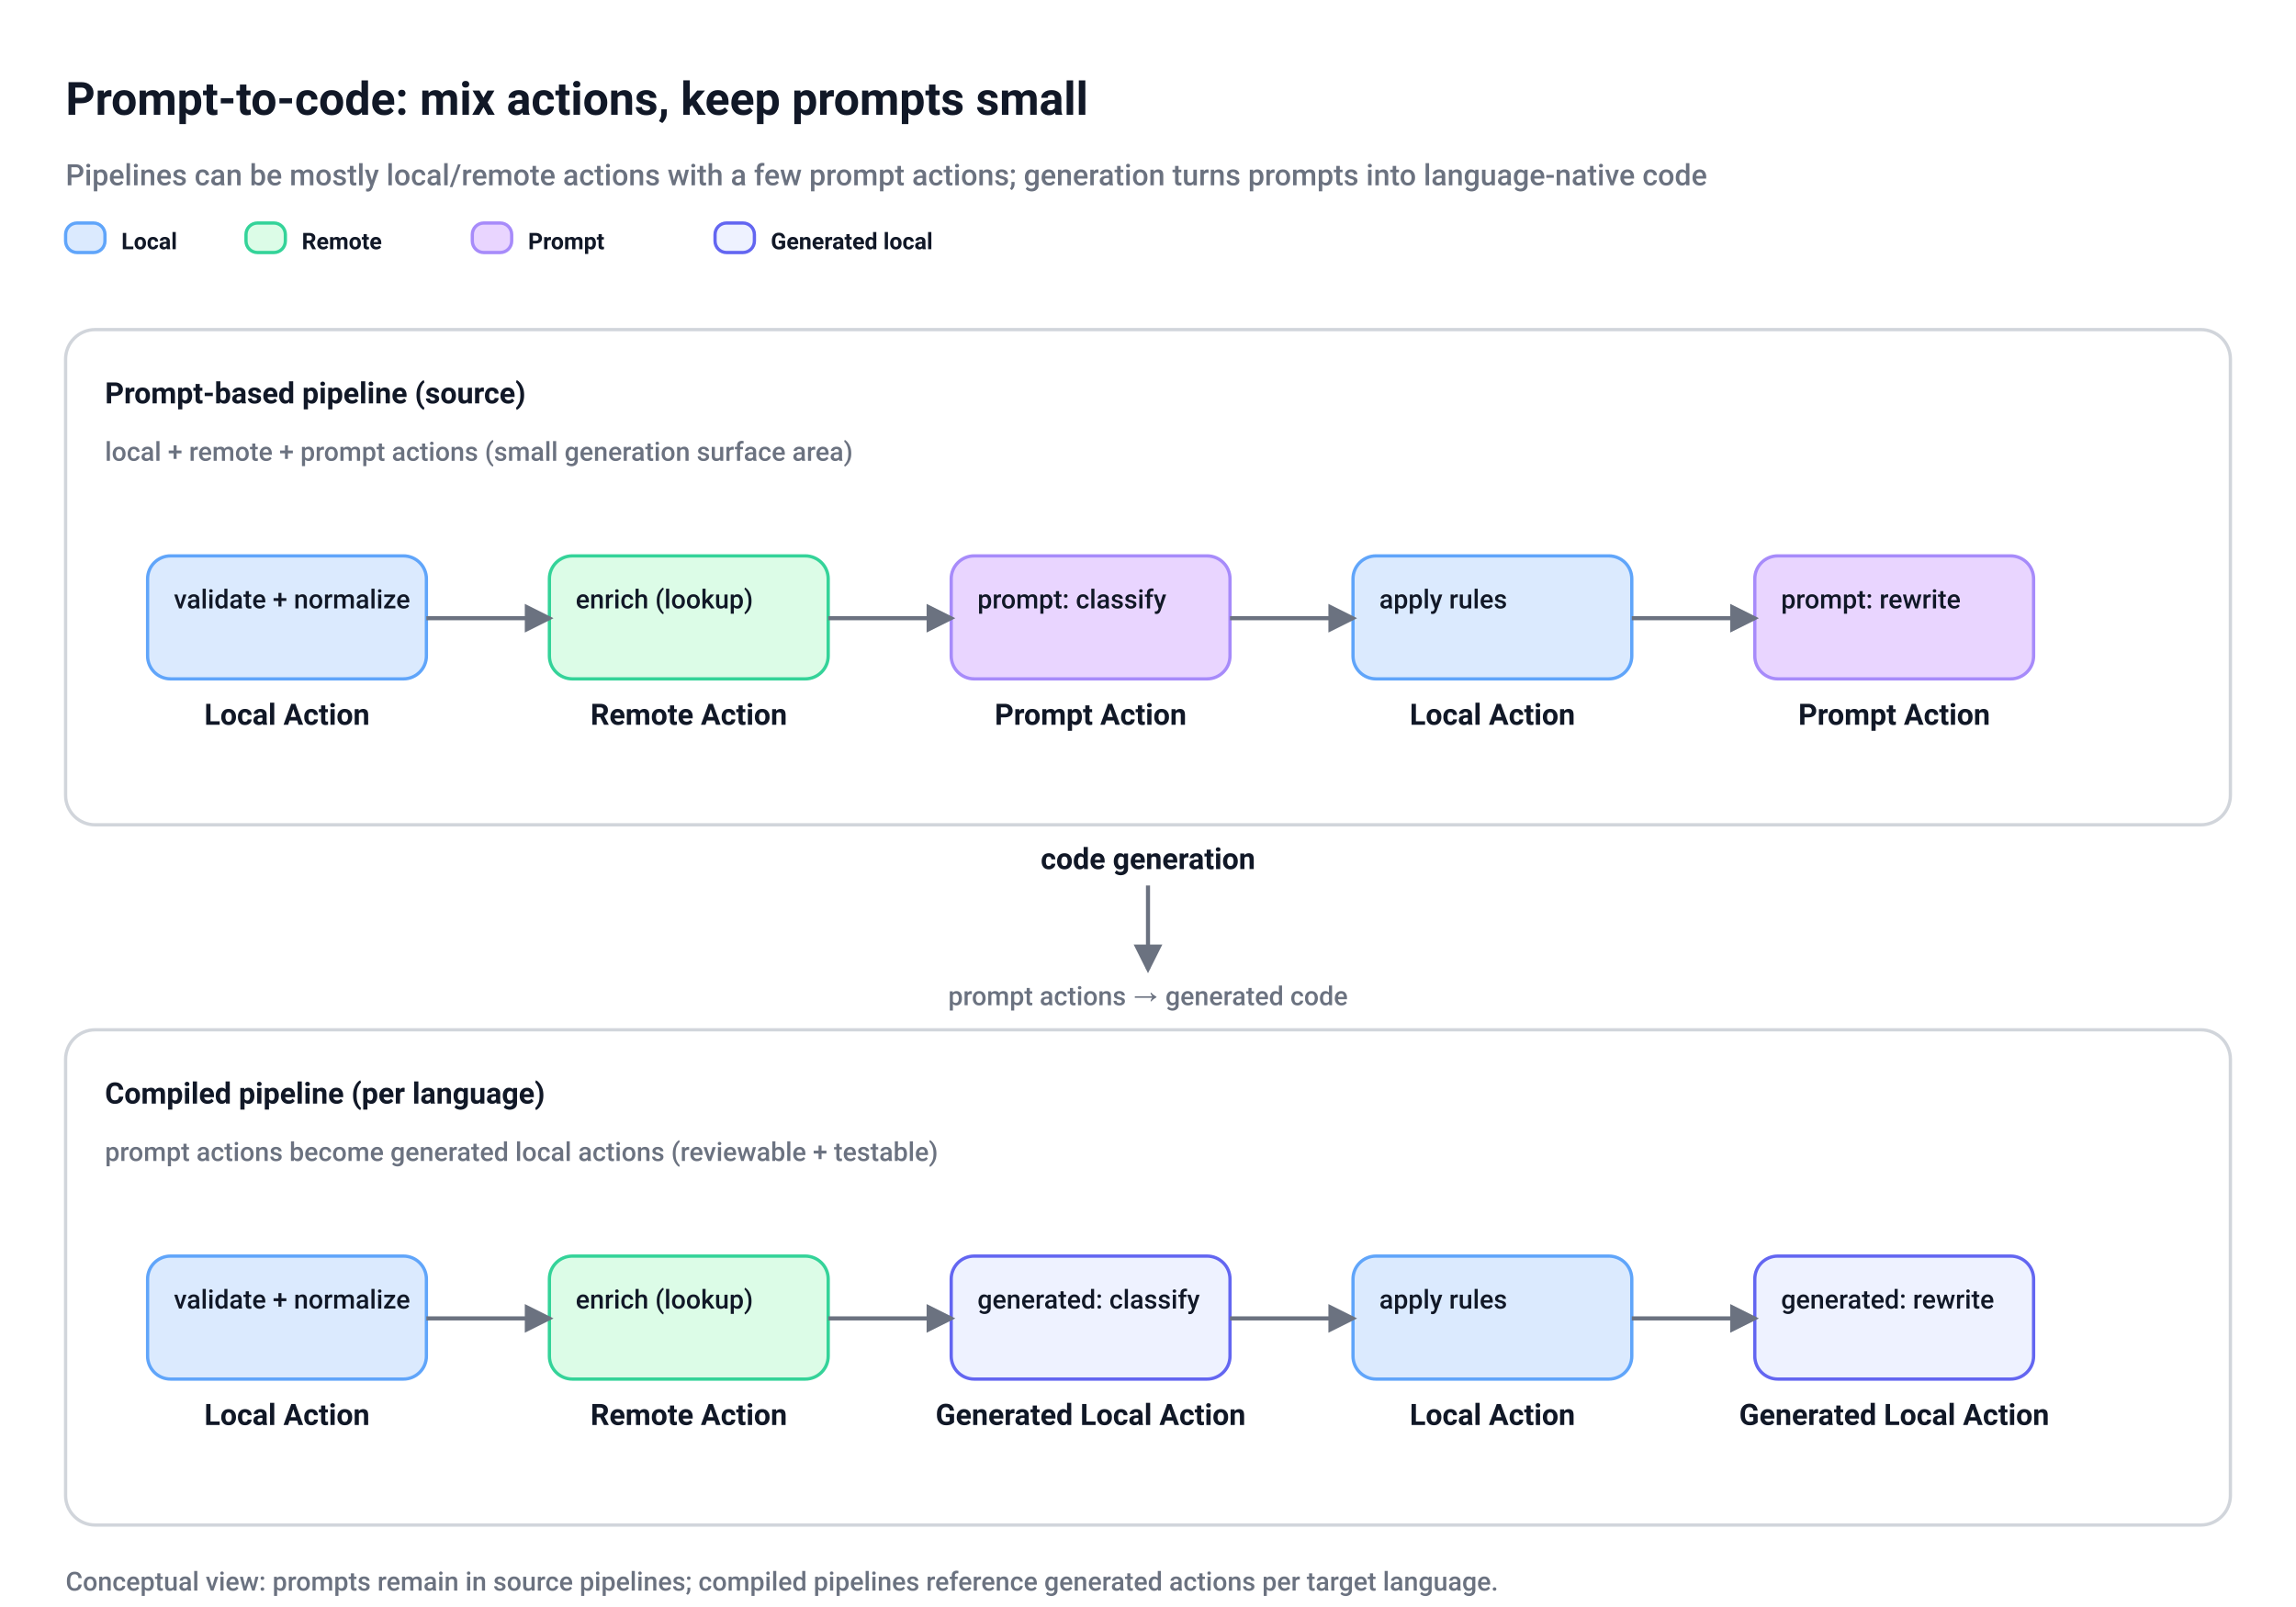
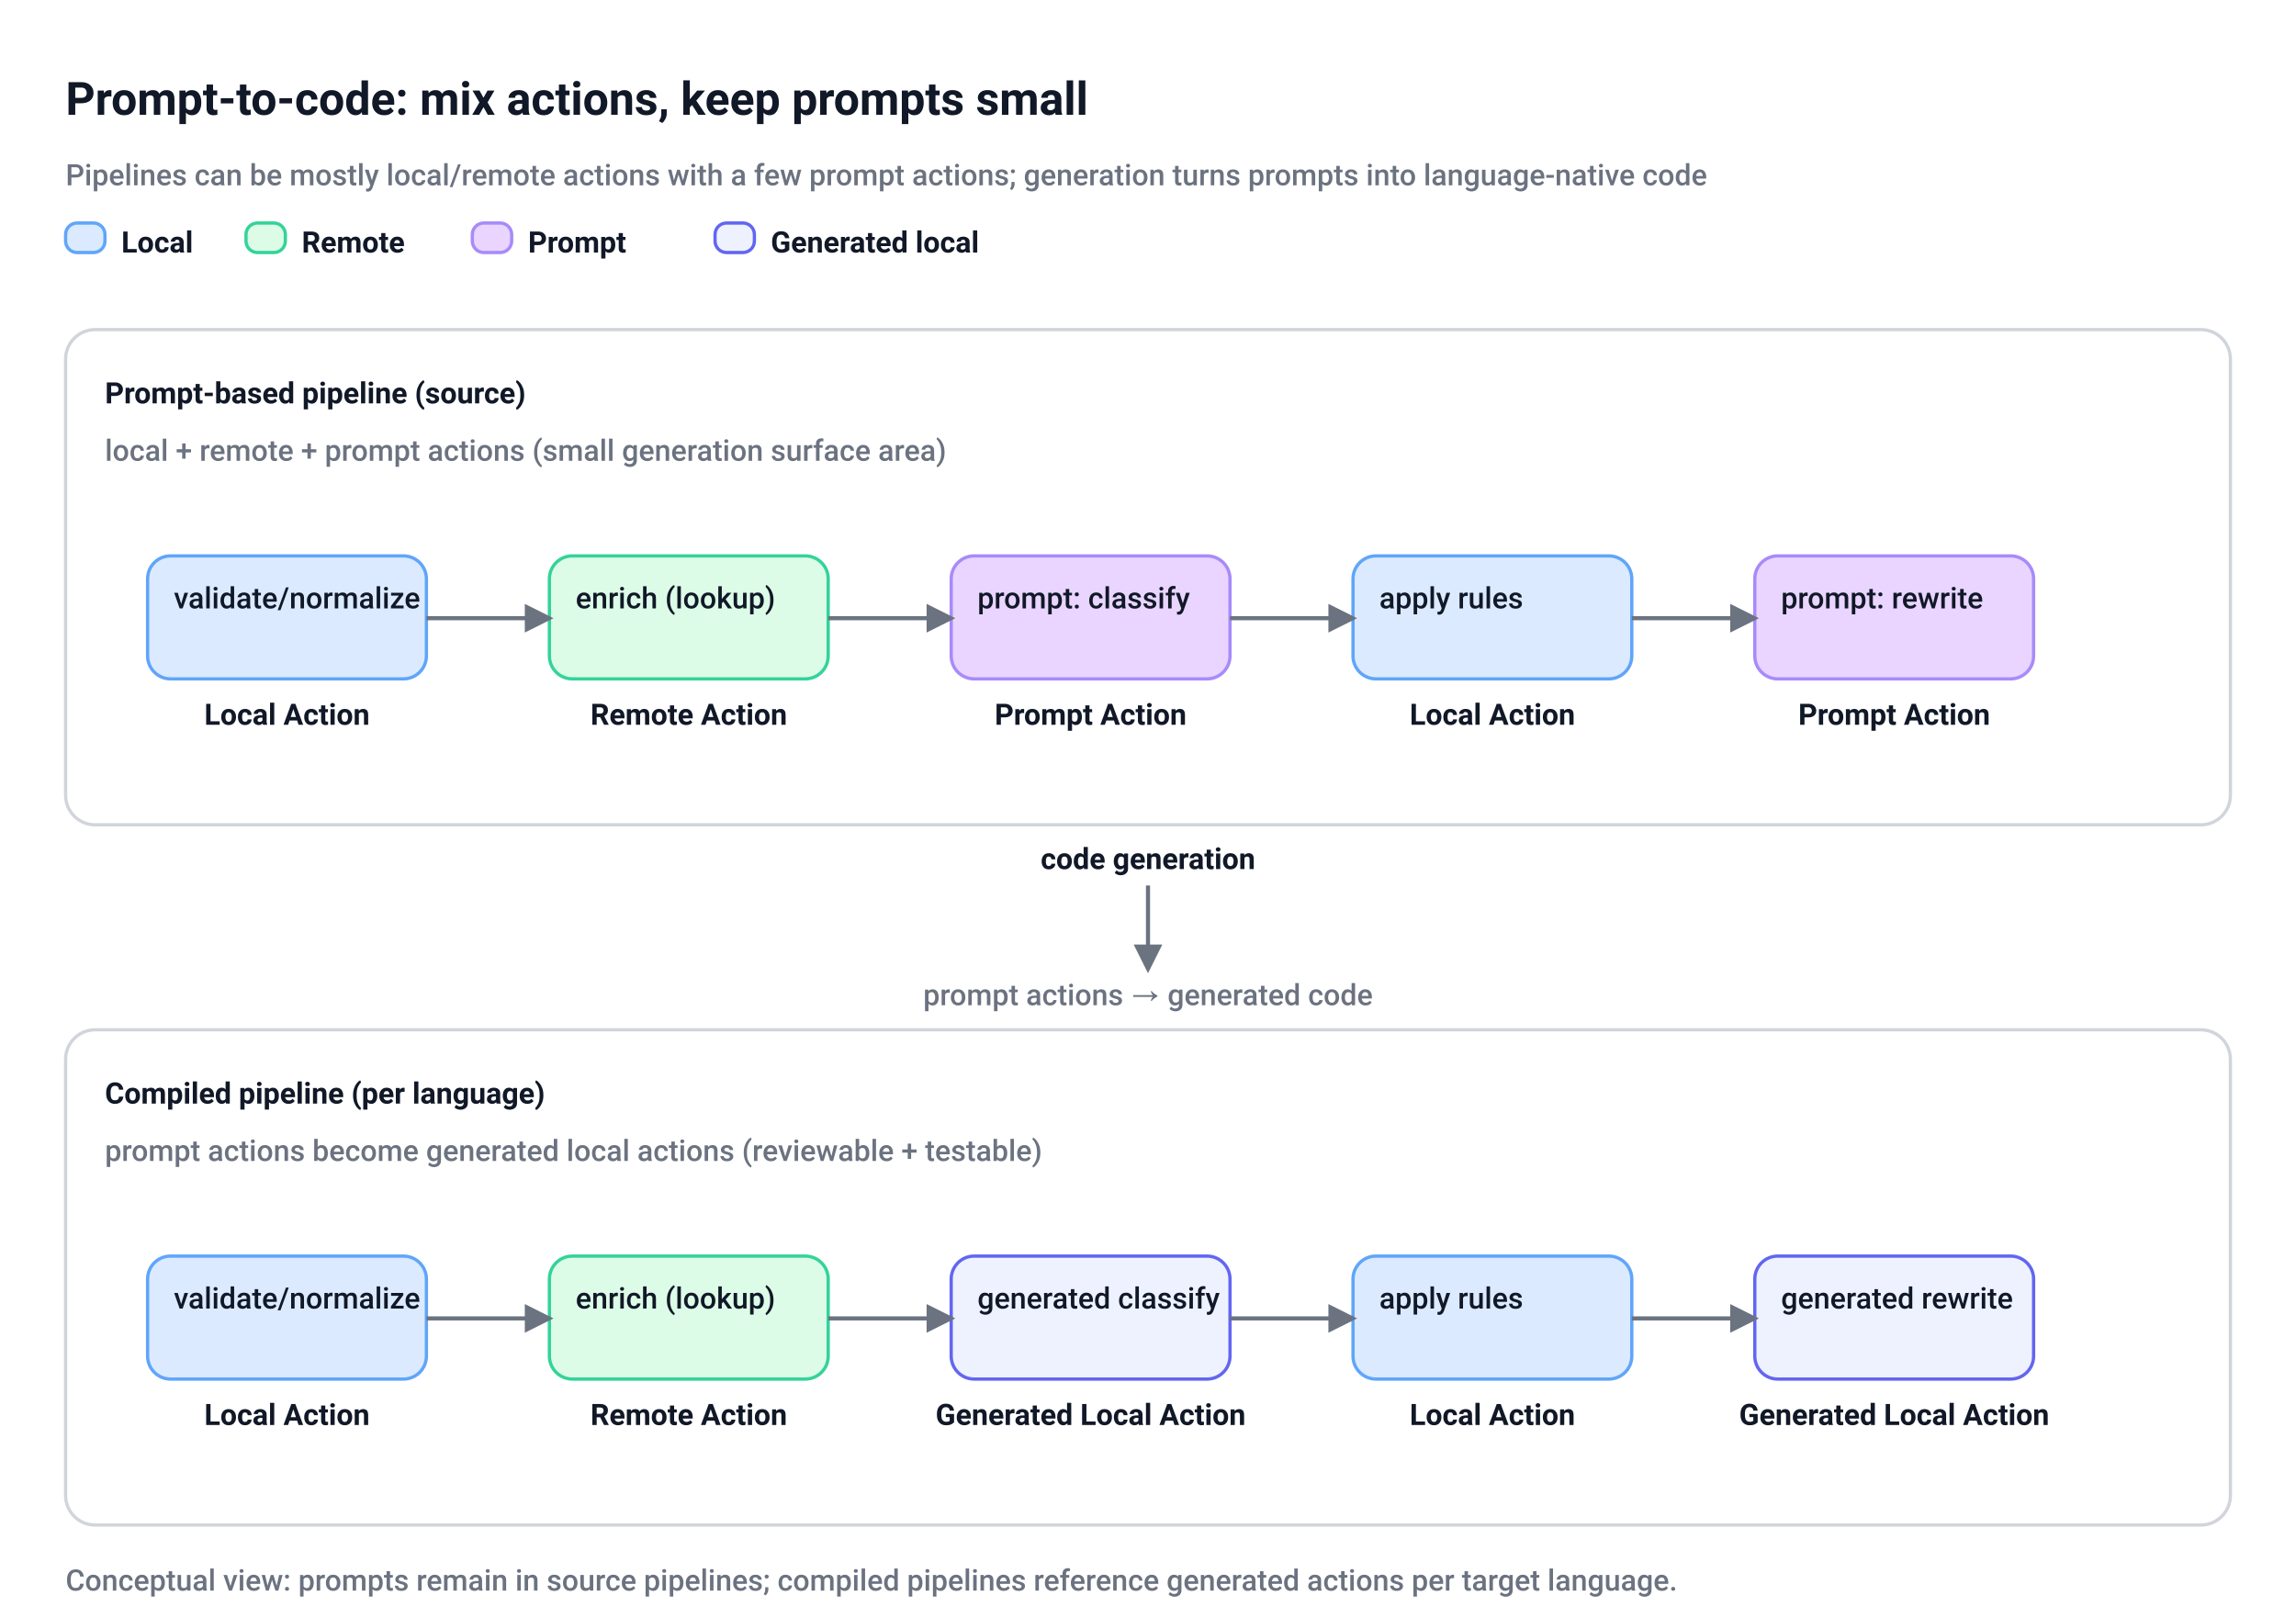
<svg xmlns="http://www.w3.org/2000/svg" width="1400" height="980" viewBox="0 0 1400 980" role="img" aria-label="Prompt-to-code: a prompt-based pipeline with mixed action types compiles into a per-language pipeline where prompt actions become generated local actions.">
  <defs>
    <style>
      .title { font: 700 28px system-ui, -apple-system, Segoe UI, Roboto, Helvetica, Arial, sans-serif; fill: #111827; }
      .subtitle { font: 500 18px system-ui, -apple-system, Segoe UI, Roboto, Helvetica, Arial, sans-serif; fill: #6b7280; }
      .heading { font: 700 18px system-ui, -apple-system, Segoe UI, Roboto, Helvetica, Arial, sans-serif; fill: #111827; }
-       .text { font: 500 16px system-ui, -apple-system, Segoe UI, Roboto, Helvetica, Arial, sans-serif; fill: #111827; }
+       .text { font: 500 18px system-ui, -apple-system, Segoe UI, Roboto, Helvetica, Arial, sans-serif; fill: #111827; }
      .muted { fill: #6b7280; }
      .typeLabel { font: 600 18px system-ui, -apple-system, Segoe UI, Roboto, Helvetica, Arial, sans-serif; fill: #111827; }
-       .chipText { font: 700 14px system-ui, -apple-system, Segoe UI, Roboto, Helvetica, Arial, sans-serif; fill: #111827; }
+       .chipText { font: 700 18px system-ui, -apple-system, Segoe UI, Roboto, Helvetica, Arial, sans-serif; fill: #111827; }
      .box { stroke-width: 2; }
    </style>
    <marker id="arrow" markerWidth="7" markerHeight="7" refX="6" refY="3.5" orient="auto">
      <path d="M0,0 L7,3.5 L0,7 Z" fill="#6b7280" />
    </marker>
  </defs>
  <rect x="0" y="0" width="1400" height="980" fill="#ffffff" />
  <text x="40" y="70" class="title">Prompt-to-code: mix actions, keep prompts small</text>
  <text x="40" y="113" class="subtitle">Pipelines can be mostly local/remote actions with a few prompt actions; generation turns prompts into language-native code</text>
  <rect x="40" y="136" width="24" height="18" rx="7" fill="#dbeafe" stroke="#60a5fa" class="box" />
-   <text x="74" y="152" class="chipText">Local</text>
+   <text x="74" y="154" class="chipText">Local</text>
  <rect x="150" y="136" width="24" height="18" rx="7" fill="#dcfce7" stroke="#34d399" class="box" />
-   <text x="184" y="152" class="chipText">Remote</text>
+   <text x="184" y="154" class="chipText">Remote</text>
  <rect x="288" y="136" width="24" height="18" rx="7" fill="#e9d5ff" stroke="#a78bfa" class="box" />
-   <text x="322" y="152" class="chipText">Prompt</text>
+   <text x="322" y="154" class="chipText">Prompt</text>
  <rect x="436" y="136" width="24" height="18" rx="7" fill="#eef2ff" stroke="#6366f1" class="box" />
-   <text x="470" y="152" class="chipText">Generated local</text>
+   <text x="470" y="154" class="chipText">Generated local</text>
  <rect x="40" y="201" width="1320" height="302" rx="18" fill="#ffffff" stroke="#d1d5db" class="box" />
  <text x="64" y="246" class="heading">Prompt-based pipeline (source)</text>
  <text x="64" y="281" class="text muted">local + remote + prompt actions (small generation surface area)</text>
  <rect x="90" y="339" width="170" height="75" rx="14" fill="#dbeafe" stroke="#60a5fa" class="box" />
-   <text x="106" y="371" class="text">validate + normalize</text>
+   <text x="106" y="371" class="text">validate/normalize</text>
  <text x="175" y="442" class="typeLabel" text-anchor="middle">Local Action</text>
  <rect x="335" y="339" width="170" height="75" rx="14" fill="#dcfce7" stroke="#34d399" class="box" />
  <text x="351" y="371" class="text">enrich (lookup)</text>
  <text x="420" y="442" class="typeLabel" text-anchor="middle">Remote Action</text>
  <rect x="580" y="339" width="170" height="75" rx="14" fill="#e9d5ff" stroke="#a78bfa" class="box" />
  <text x="596" y="371" class="text">prompt: classify</text>
  <text x="665" y="442" class="typeLabel" text-anchor="middle">Prompt Action</text>
  <rect x="825" y="339" width="170" height="75" rx="14" fill="#dbeafe" stroke="#60a5fa" class="box" />
  <text x="841" y="371" class="text">apply rules</text>
  <text x="910" y="442" class="typeLabel" text-anchor="middle">Local Action</text>
  <rect x="1070" y="339" width="170" height="75" rx="14" fill="#e9d5ff" stroke="#a78bfa" class="box" />
  <text x="1086" y="371" class="text">prompt: rewrite</text>
  <text x="1155" y="442" class="typeLabel" text-anchor="middle">Prompt Action</text>
  <line x1="260" y1="377" x2="335" y2="377" stroke="#6b7280" stroke-width="2.5" marker-end="url(#arrow)" />
  <line x1="505" y1="377" x2="580" y2="377" stroke="#6b7280" stroke-width="2.5" marker-end="url(#arrow)" />
  <line x1="750" y1="377" x2="825" y2="377" stroke="#6b7280" stroke-width="2.5" marker-end="url(#arrow)" />
  <line x1="995" y1="377" x2="1070" y2="377" stroke="#6b7280" stroke-width="2.5" marker-end="url(#arrow)" />
  <text x="700" y="530" class="heading" text-anchor="middle">code generation</text>
  <line x1="700" y1="540" x2="700" y2="591" stroke="#6b7280" stroke-width="2.5" marker-end="url(#arrow)" />
  <text x="700" y="613" class="text muted" text-anchor="middle">prompt actions → generated code</text>
  <rect x="40" y="628" width="1320" height="302" rx="18" fill="#ffffff" stroke="#d1d5db" class="box" />
  <text x="64" y="673" class="heading">Compiled pipeline (per language)</text>
  <text x="64" y="708" class="text muted">prompt actions become generated local actions (reviewable + testable)</text>
  <rect x="90" y="766" width="170" height="75" rx="14" fill="#dbeafe" stroke="#60a5fa" class="box" />
-   <text x="106" y="798" class="text">validate + normalize</text>
+   <text x="106" y="798" class="text">validate/normalize</text>
  <text x="175" y="869" class="typeLabel" text-anchor="middle">Local Action</text>
  <rect x="335" y="766" width="170" height="75" rx="14" fill="#dcfce7" stroke="#34d399" class="box" />
  <text x="351" y="798" class="text">enrich (lookup)</text>
  <text x="420" y="869" class="typeLabel" text-anchor="middle">Remote Action</text>
  <rect x="580" y="766" width="170" height="75" rx="14" fill="#eef2ff" stroke="#6366f1" class="box" />
-   <text x="596" y="798" class="text">generated: classify</text>
+   <text x="596" y="798" class="text">generated classify</text>
  <text x="665" y="869" class="typeLabel" text-anchor="middle">Generated Local Action</text>
  <rect x="825" y="766" width="170" height="75" rx="14" fill="#dbeafe" stroke="#60a5fa" class="box" />
  <text x="841" y="798" class="text">apply rules</text>
  <text x="910" y="869" class="typeLabel" text-anchor="middle">Local Action</text>
  <rect x="1070" y="766" width="170" height="75" rx="14" fill="#eef2ff" stroke="#6366f1" class="box" />
-   <text x="1086" y="798" class="text">generated: rewrite</text>
+   <text x="1086" y="798" class="text">generated rewrite</text>
  <text x="1155" y="869" class="typeLabel" text-anchor="middle">Generated Local Action</text>
  <line x1="260" y1="804" x2="335" y2="804" stroke="#6b7280" stroke-width="2.5" marker-end="url(#arrow)" />
  <line x1="505" y1="804" x2="580" y2="804" stroke="#6b7280" stroke-width="2.5" marker-end="url(#arrow)" />
  <line x1="750" y1="804" x2="825" y2="804" stroke="#6b7280" stroke-width="2.5" marker-end="url(#arrow)" />
  <line x1="995" y1="804" x2="1070" y2="804" stroke="#6b7280" stroke-width="2.5" marker-end="url(#arrow)" />
  <text x="40" y="970" class="text muted">Conceptual view: prompts remain in source pipelines; compiled pipelines reference generated actions per target language.</text>
</svg>
